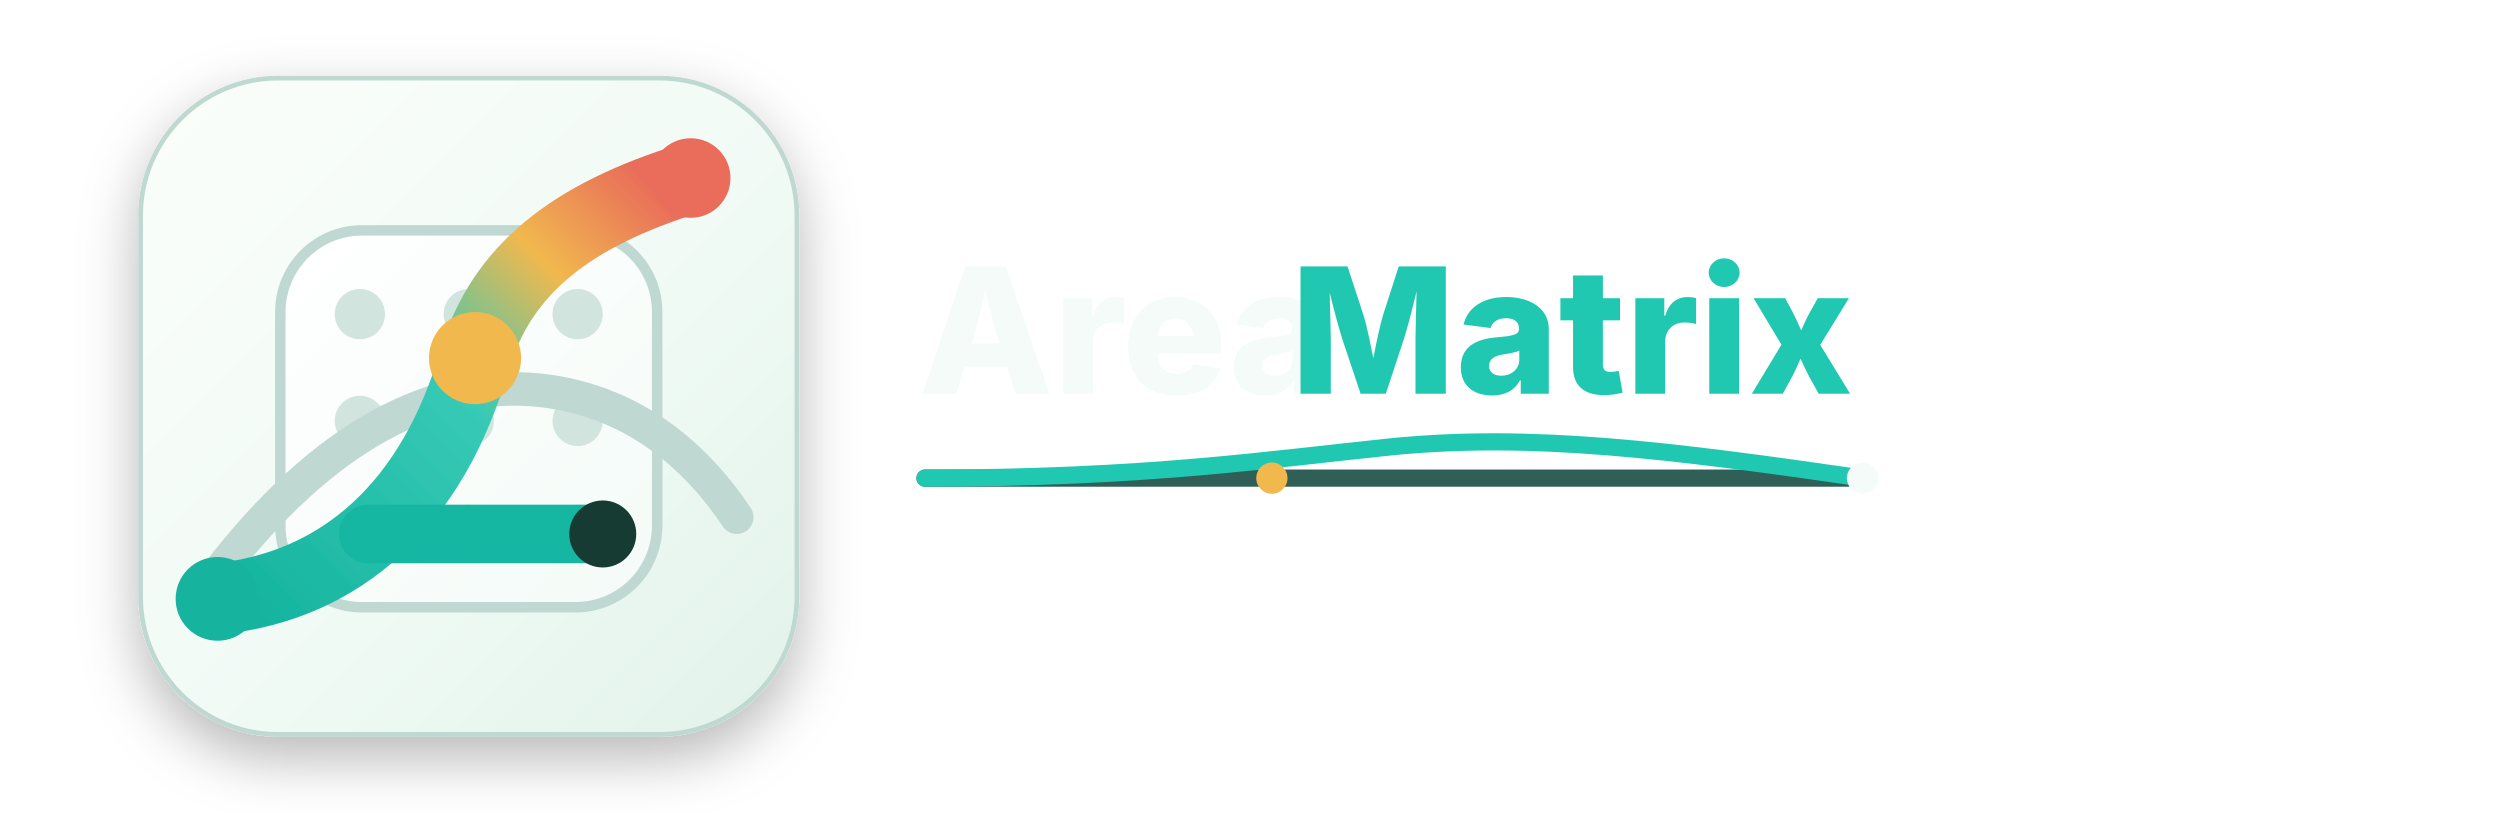
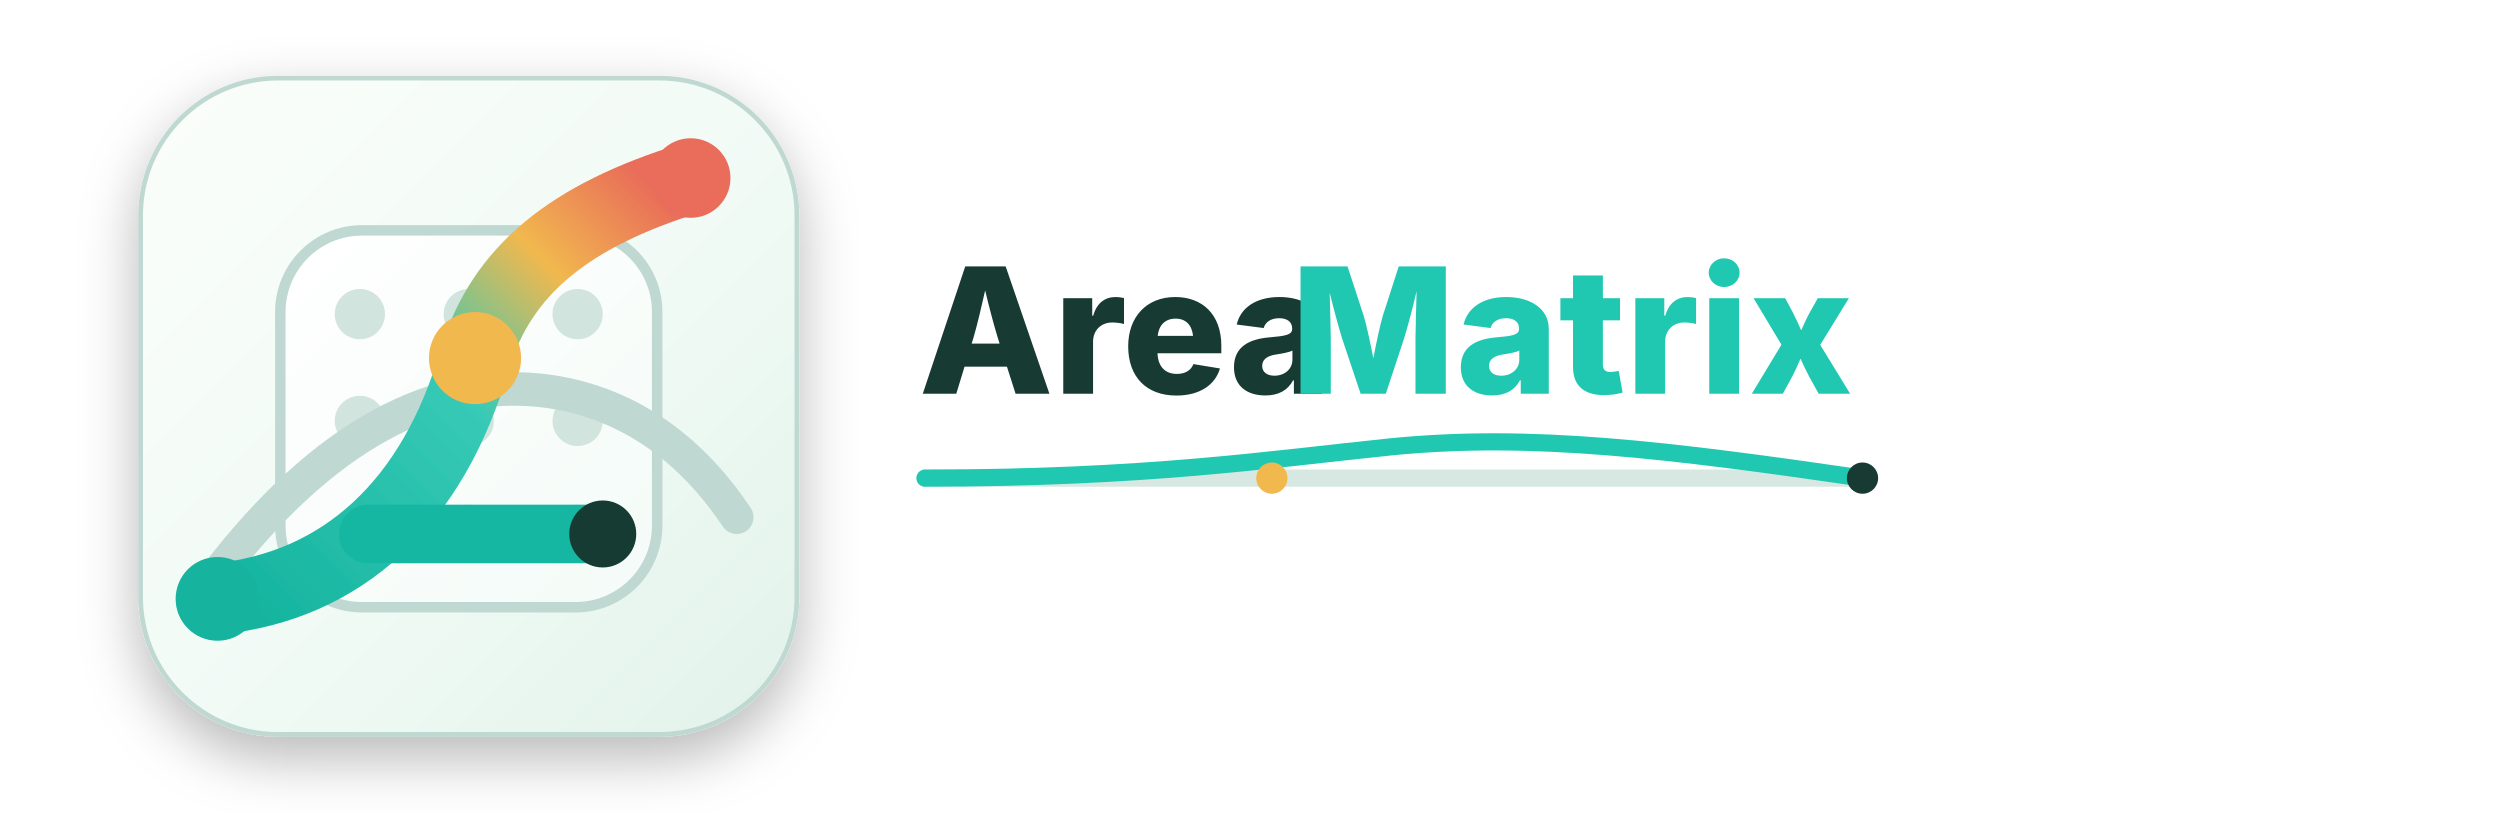
<svg xmlns="http://www.w3.org/2000/svg" viewBox="0 0 1600 520" role="img" aria-labelledby="title desc">
  <defs>
    <linearGradient id="surface" x1="0" y1="0" x2="420" y2="420" gradientUnits="userSpaceOnUse">
      <stop offset="0" stop-color="#FBFEFA" />
      <stop offset="0.58" stop-color="#F0FAF5" />
      <stop offset="1" stop-color="#E1F2EA" />
    </linearGradient>
    <linearGradient id="panel" x1="120" y1="126" x2="300" y2="306" gradientUnits="userSpaceOnUse">
      <stop offset="0" stop-color="#FFFFFF" />
      <stop offset="1" stop-color="#F3FBF7" />
    </linearGradient>
    <linearGradient id="trace" x1="98" y1="301" x2="295" y2="103" gradientUnits="userSpaceOnUse">
      <stop offset="0" stop-color="#15B49F" />
      <stop offset="0.52" stop-color="#37CAB6" />
      <stop offset="0.78" stop-color="#F1B84E" />
      <stop offset="1" stop-color="#E96D5A" />
    </linearGradient>
    <filter id="shadow" x="-20%" y="-20%" width="140%" height="150%">
      <feDropShadow dx="0" dy="14" stdDeviation="18" flood-color="#000000" flood-opacity="0.28" />
    </filter>
  </defs>
  <g transform="translate(90 50)" filter="url(#shadow)">
    <rect x="0" y="0" width="420" height="420" rx="88" fill="url(#surface)" stroke="#BFD8D1" stroke-width="3" />
    <g transform="translate(210 210) scale(1.34) translate(-210 -210)">
      <rect x="120" y="126" width="180" height="180" rx="39" fill="url(#panel)" stroke="#BFD8D1" stroke-width="5" />
      <g opacity="0.96" fill="#CFE3DD">
        <circle cx="158" cy="166" r="12" />
        <circle cx="210" cy="166" r="12" />
        <circle cx="262" cy="166" r="12" />
        <circle cx="158" cy="217" r="12" />
        <circle cx="210" cy="217" r="12" />
        <circle cx="262" cy="217" r="12" />
        <circle cx="158" cy="269" r="12" />
        <circle cx="210" cy="269" r="12" />
        <circle cx="262" cy="269" r="12" />
      </g>
      <path d="M90 290C140 225 194 195 249 203C289 209 318 233 338 263" fill="none" stroke="#BFD8D1" stroke-width="16" stroke-linecap="round" stroke-linejoin="round" />
      <path d="M90 302C149 296 193 257 213 187C226 145 258 119 316 101" fill="none" stroke="url(#trace)" stroke-width="34" stroke-linecap="round" stroke-linejoin="round" />
      <path d="M162 271H274" stroke="#16B7A2" stroke-width="28" stroke-linecap="round" />
      <circle cx="90" cy="302" r="20" fill="#15B49F" />
      <circle cx="213" cy="187" r="22" fill="#F1B84E" />
      <circle cx="316" cy="101" r="19" fill="#E96D5A" />
      <circle cx="274" cy="271" r="16" fill="#173A33" />
    </g>
  </g>
  <g transform="translate(588 0)">
-     <text x="0" y="252" font-family="Inter, SF Pro Display, Segoe UI, Helvetica Neue, Arial, sans-serif" font-size="112" font-weight="760" letter-spacing="0" fill="#F4FBF8">Area</text>
+     <text x="0" y="252" font-family="Inter, SF Pro Display, Segoe UI, Helvetica Neue, Arial, sans-serif" font-size="112" font-weight="760" letter-spacing="0" fill="#173A33">Area</text>
    <text x="238" y="252" font-family="Inter, SF Pro Display, Segoe UI, Helvetica Neue, Arial, sans-serif" font-size="112" font-weight="760" letter-spacing="0" fill="#20C8B2">Matrix</text>
-     <path d="M4 306H604" stroke="#2F5F57" stroke-width="11" stroke-linecap="round" />
+     <path d="M4 306H604" stroke="#D7E8E2" stroke-width="11" stroke-linecap="round" />
    <path d="M4 306C146 306 224 294 302 286C392 277 480 288 604 306" fill="none" stroke="#20C8B2" stroke-width="11" stroke-linecap="round" />
    <circle cx="226" cy="306" r="10" fill="#F1B84E" />
-     <circle cx="604" cy="306" r="10" fill="#F4FBF8" />
+     <circle cx="604" cy="306" r="10" fill="#173A33" />
  </g>
</svg>
